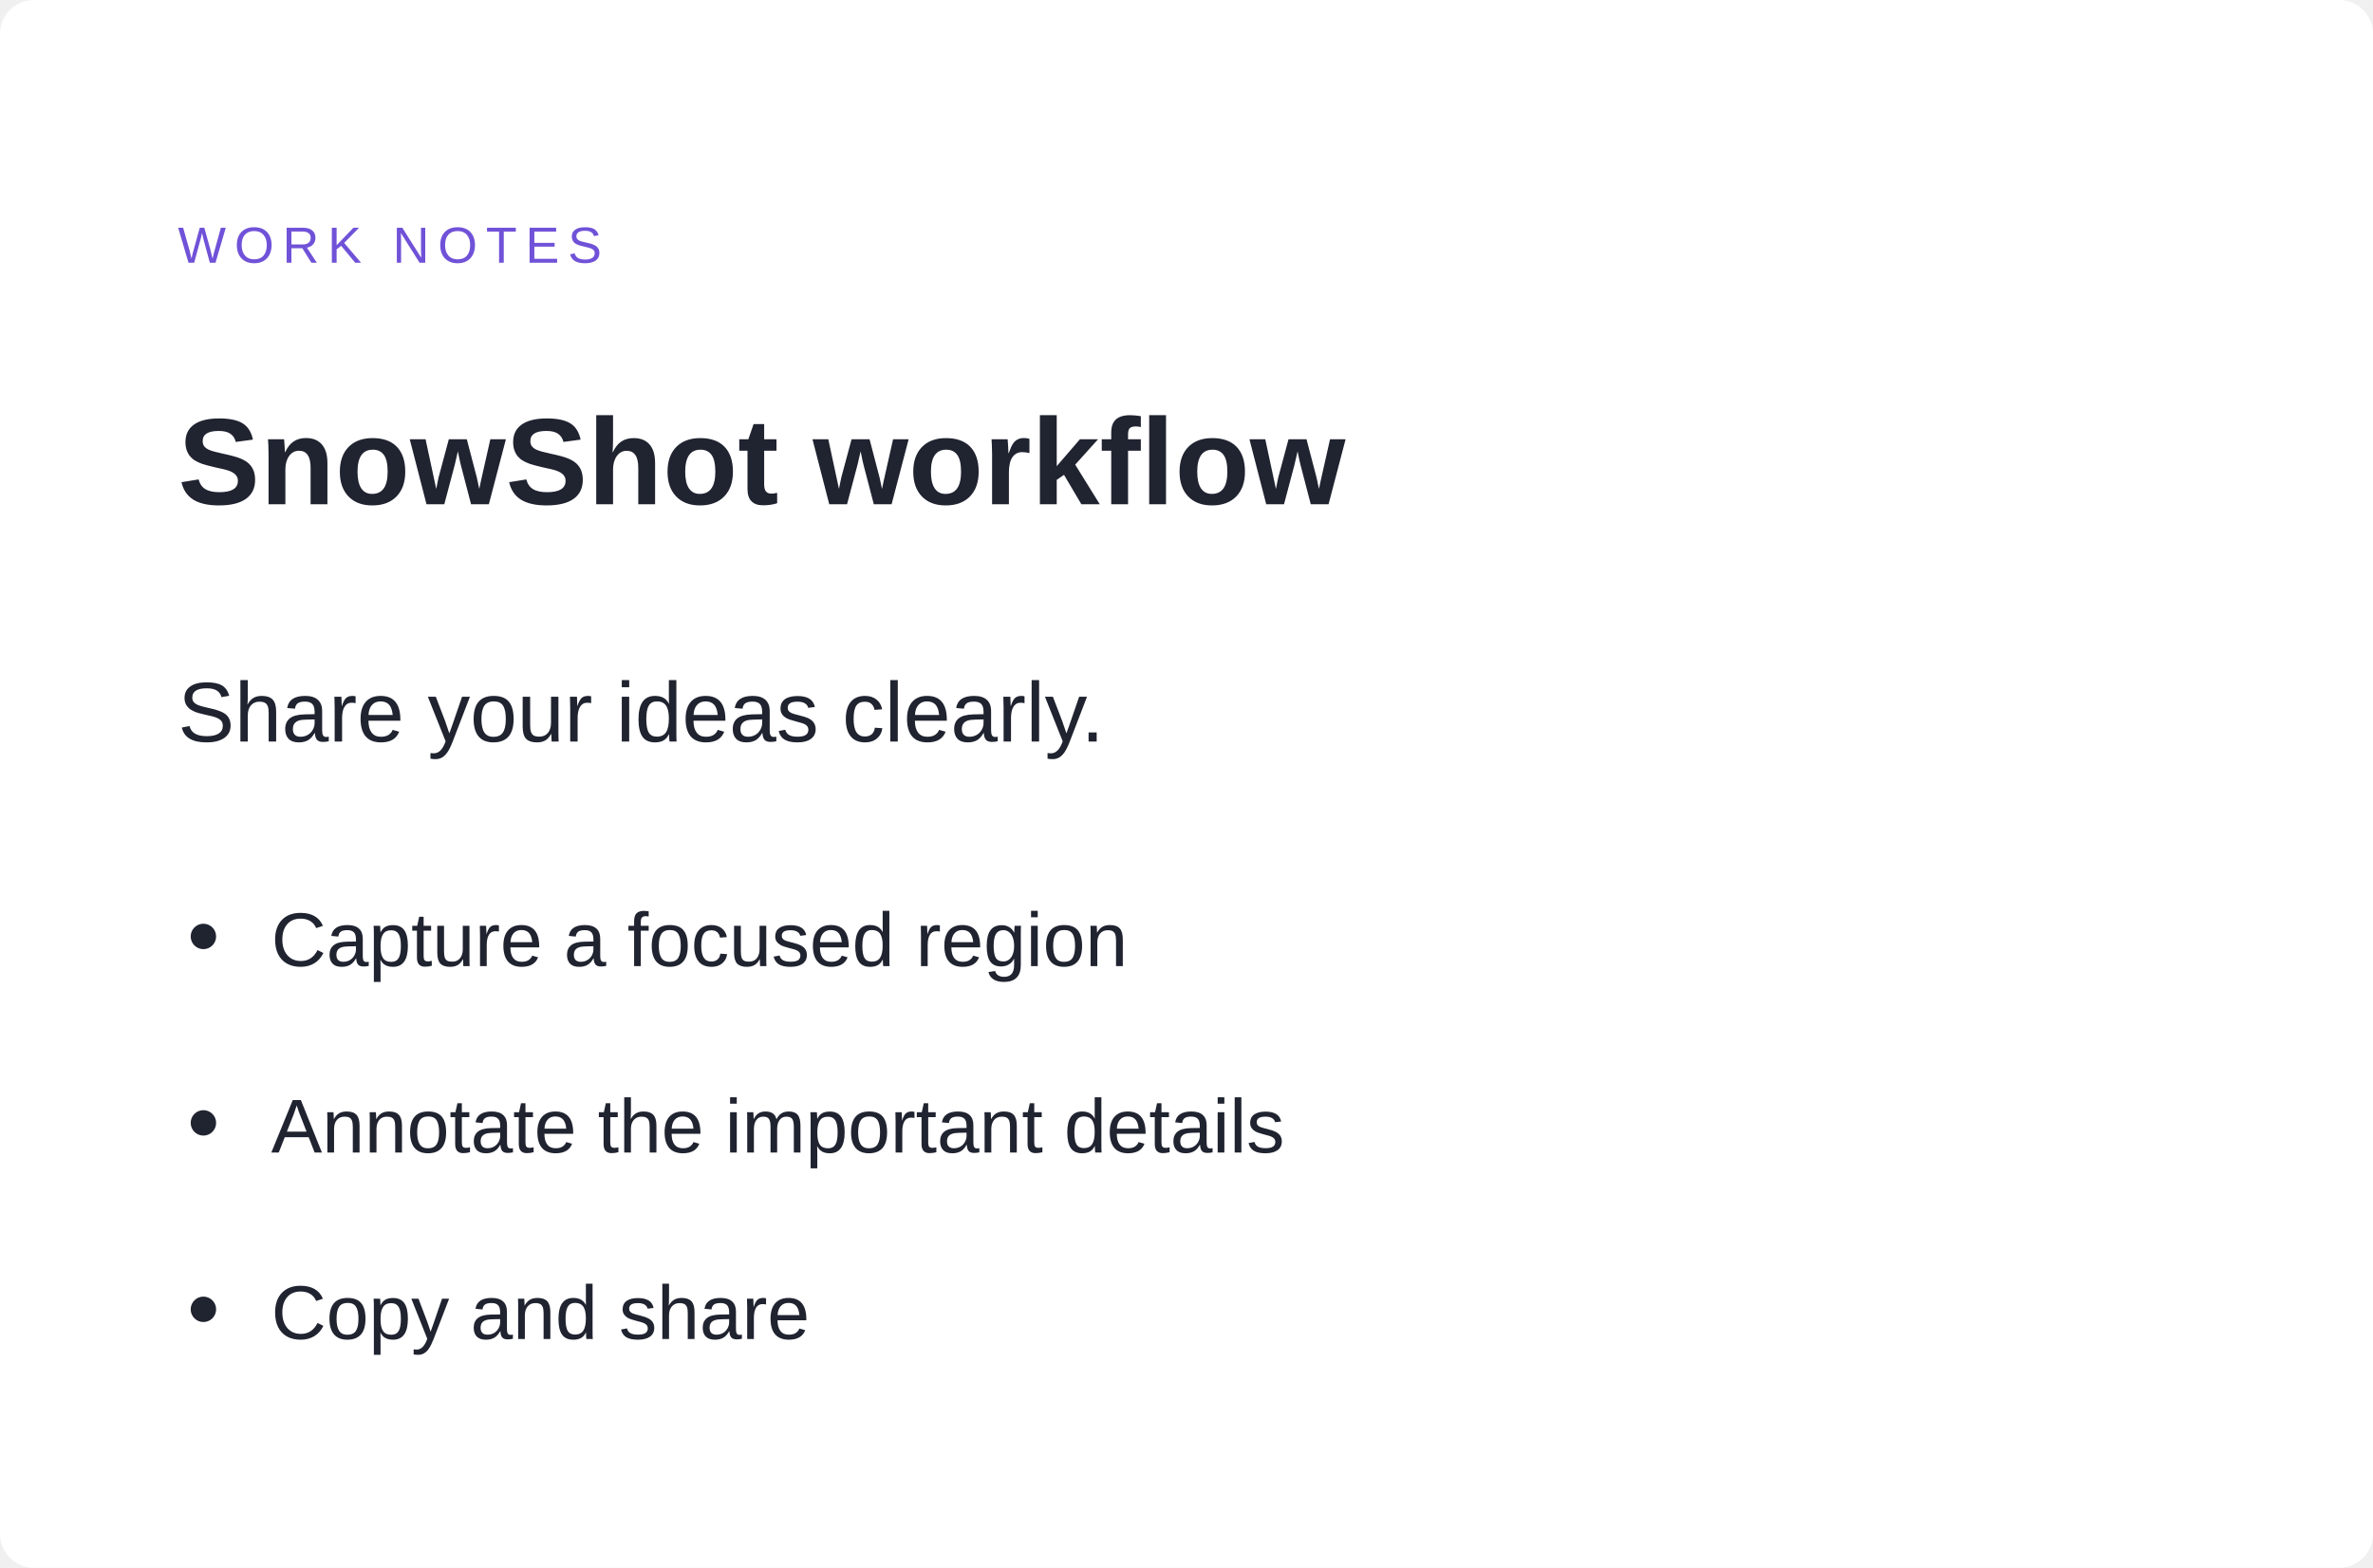
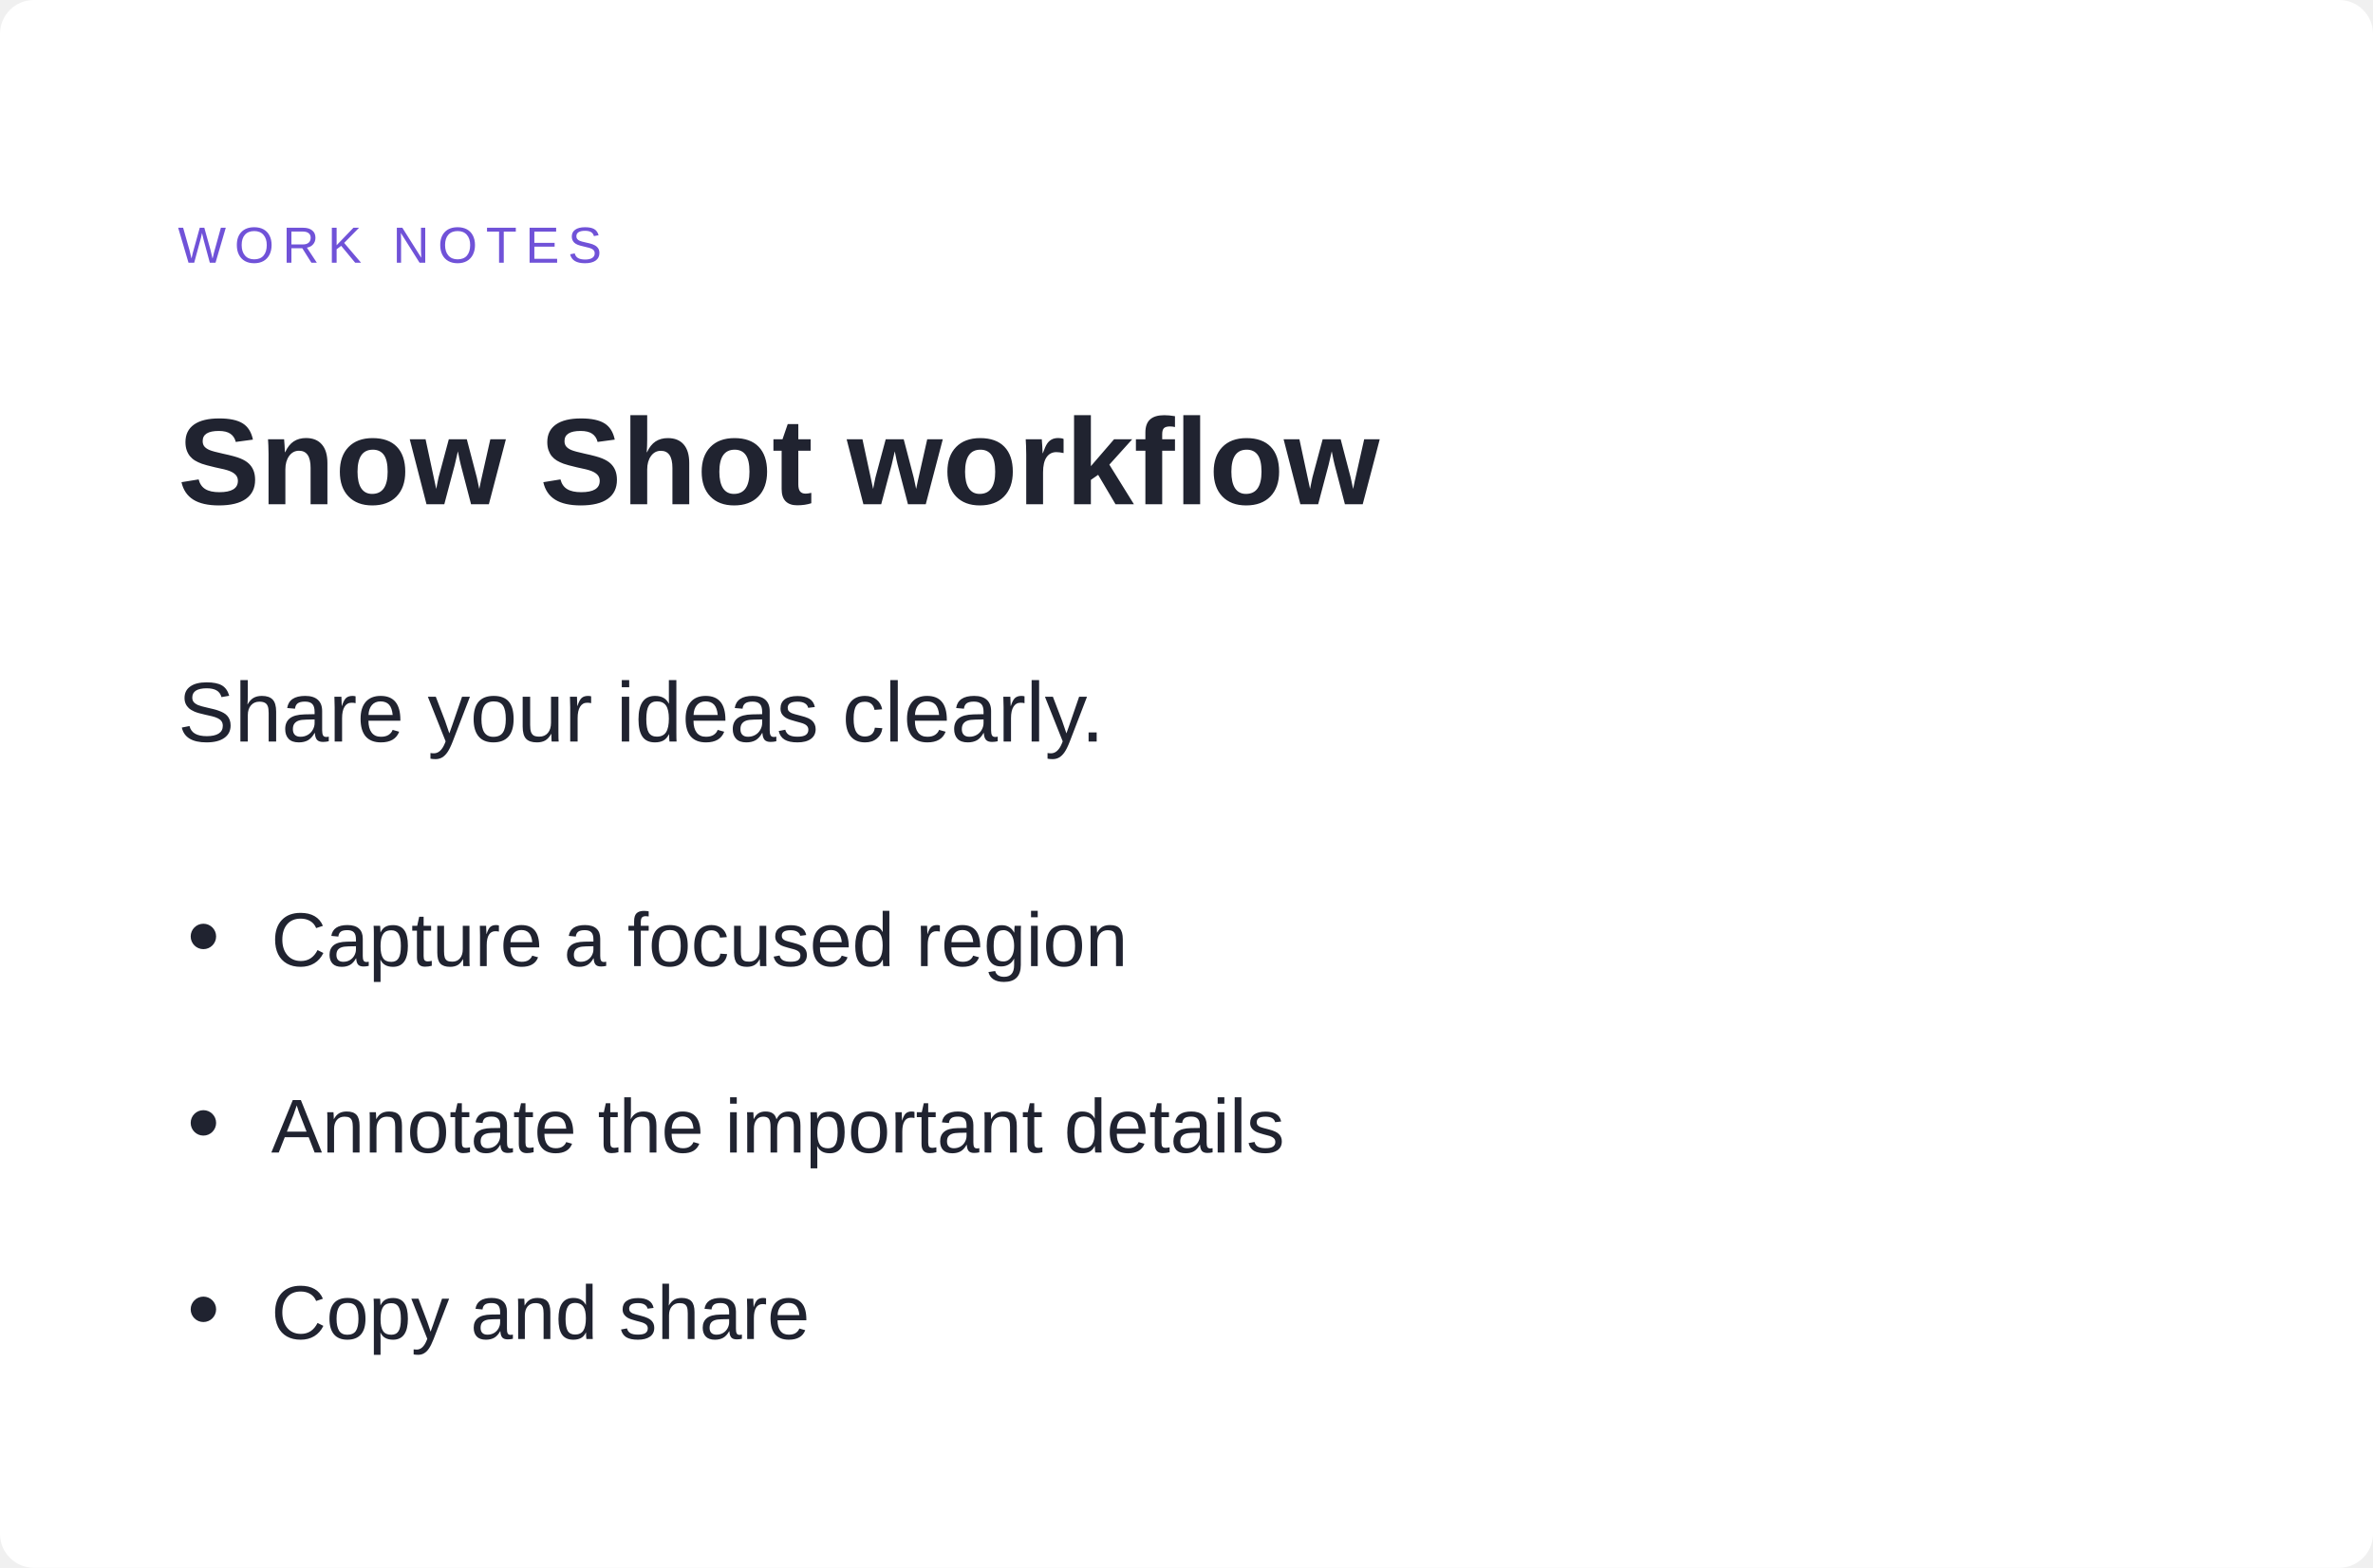
- <svg xmlns="http://www.w3.org/2000/svg" viewBox="0 0 560 370" role="img" aria-label="SnowShot workflow">
+ <svg xmlns="http://www.w3.org/2000/svg" viewBox="0 0 560 370" role="img" aria-label="Snow Shot workflow">
  <rect width="560" height="370" rx="8" fill="#fff" />
  <g font-family="Arial, Microsoft YaHei, sans-serif" fill="#202330">
    <text x="42" y="62" font-size="12" fill="#7052d8" letter-spacing="2">WORK NOTES</text>
-     <text x="42" y="119" font-size="29" font-weight="700">SnowShot workflow</text>
+     <text x="42" y="119" font-size="29" font-weight="700">Snow Shot workflow</text>
    <text x="42" y="175" font-size="20">Share your ideas clearly.</text>
    <circle cx="48" cy="221" r="3" />
    <text x="64" y="228" font-size="18">Capture a focused region</text>
    <circle cx="48" cy="265" r="3" />
    <text x="64" y="272" font-size="18">Annotate the important details</text>
    <circle cx="48" cy="309" r="3" />
    <text x="64" y="316" font-size="18">Copy and share</text>
  </g>
</svg>
